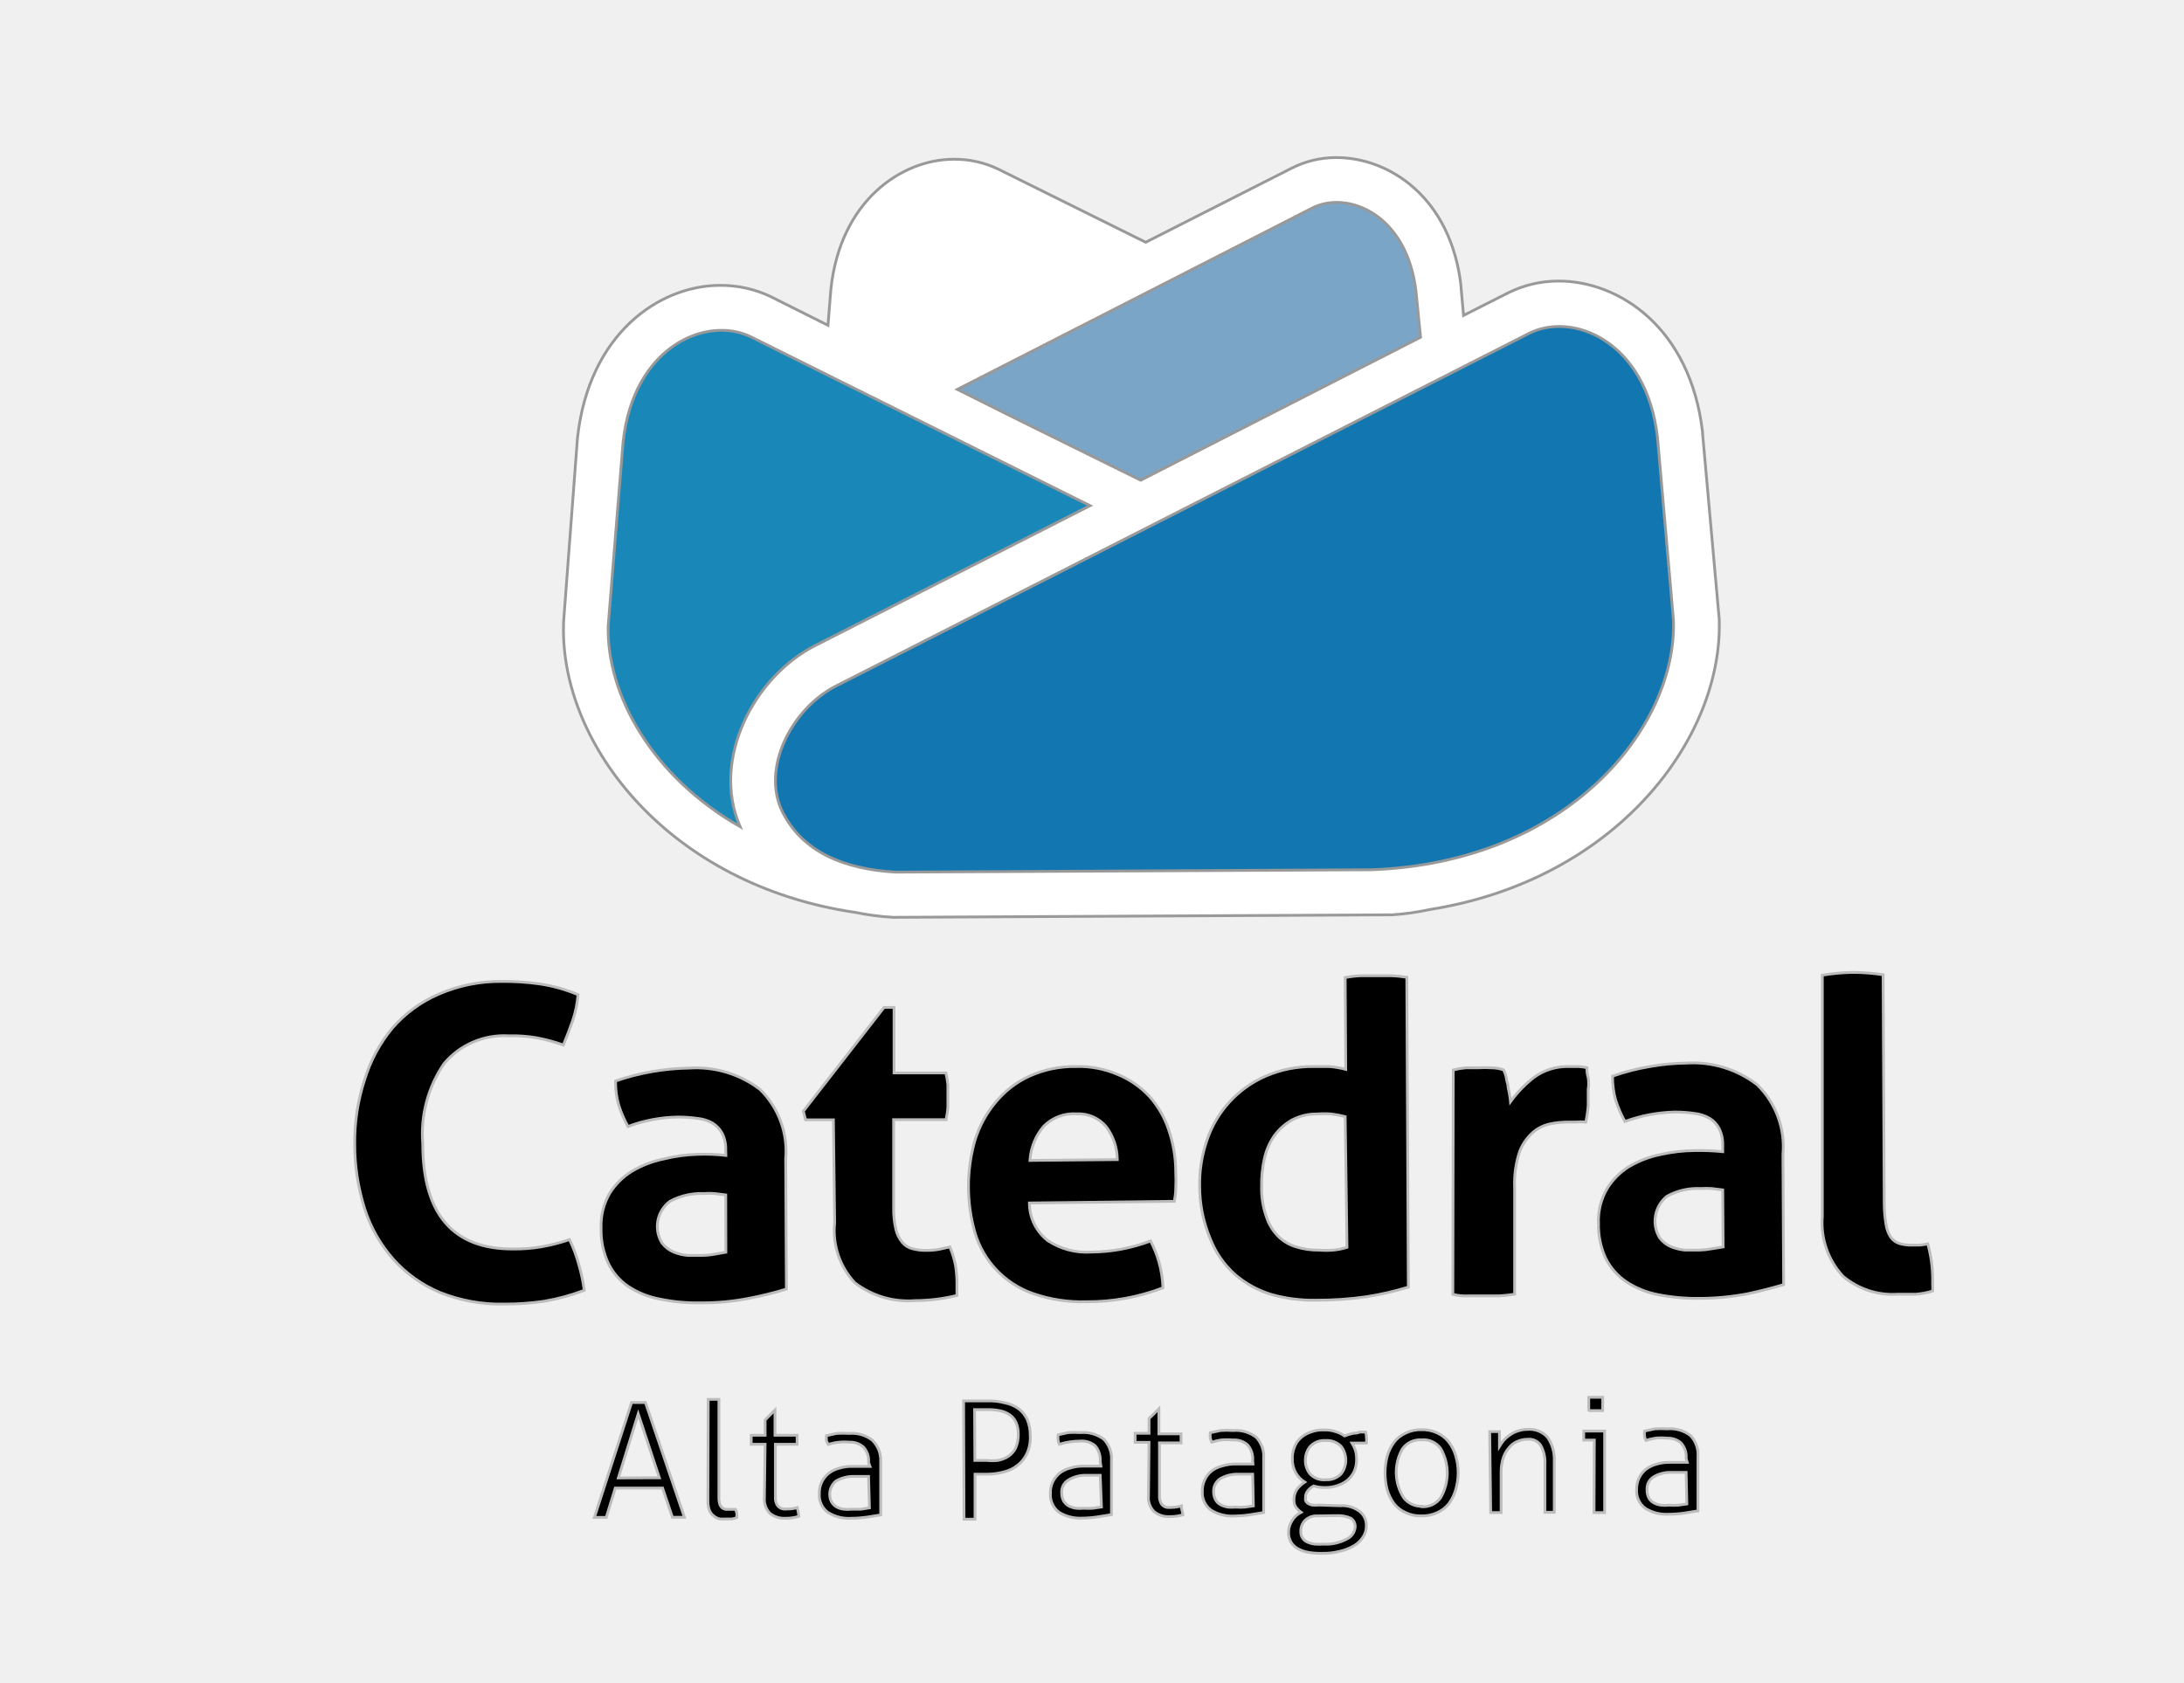
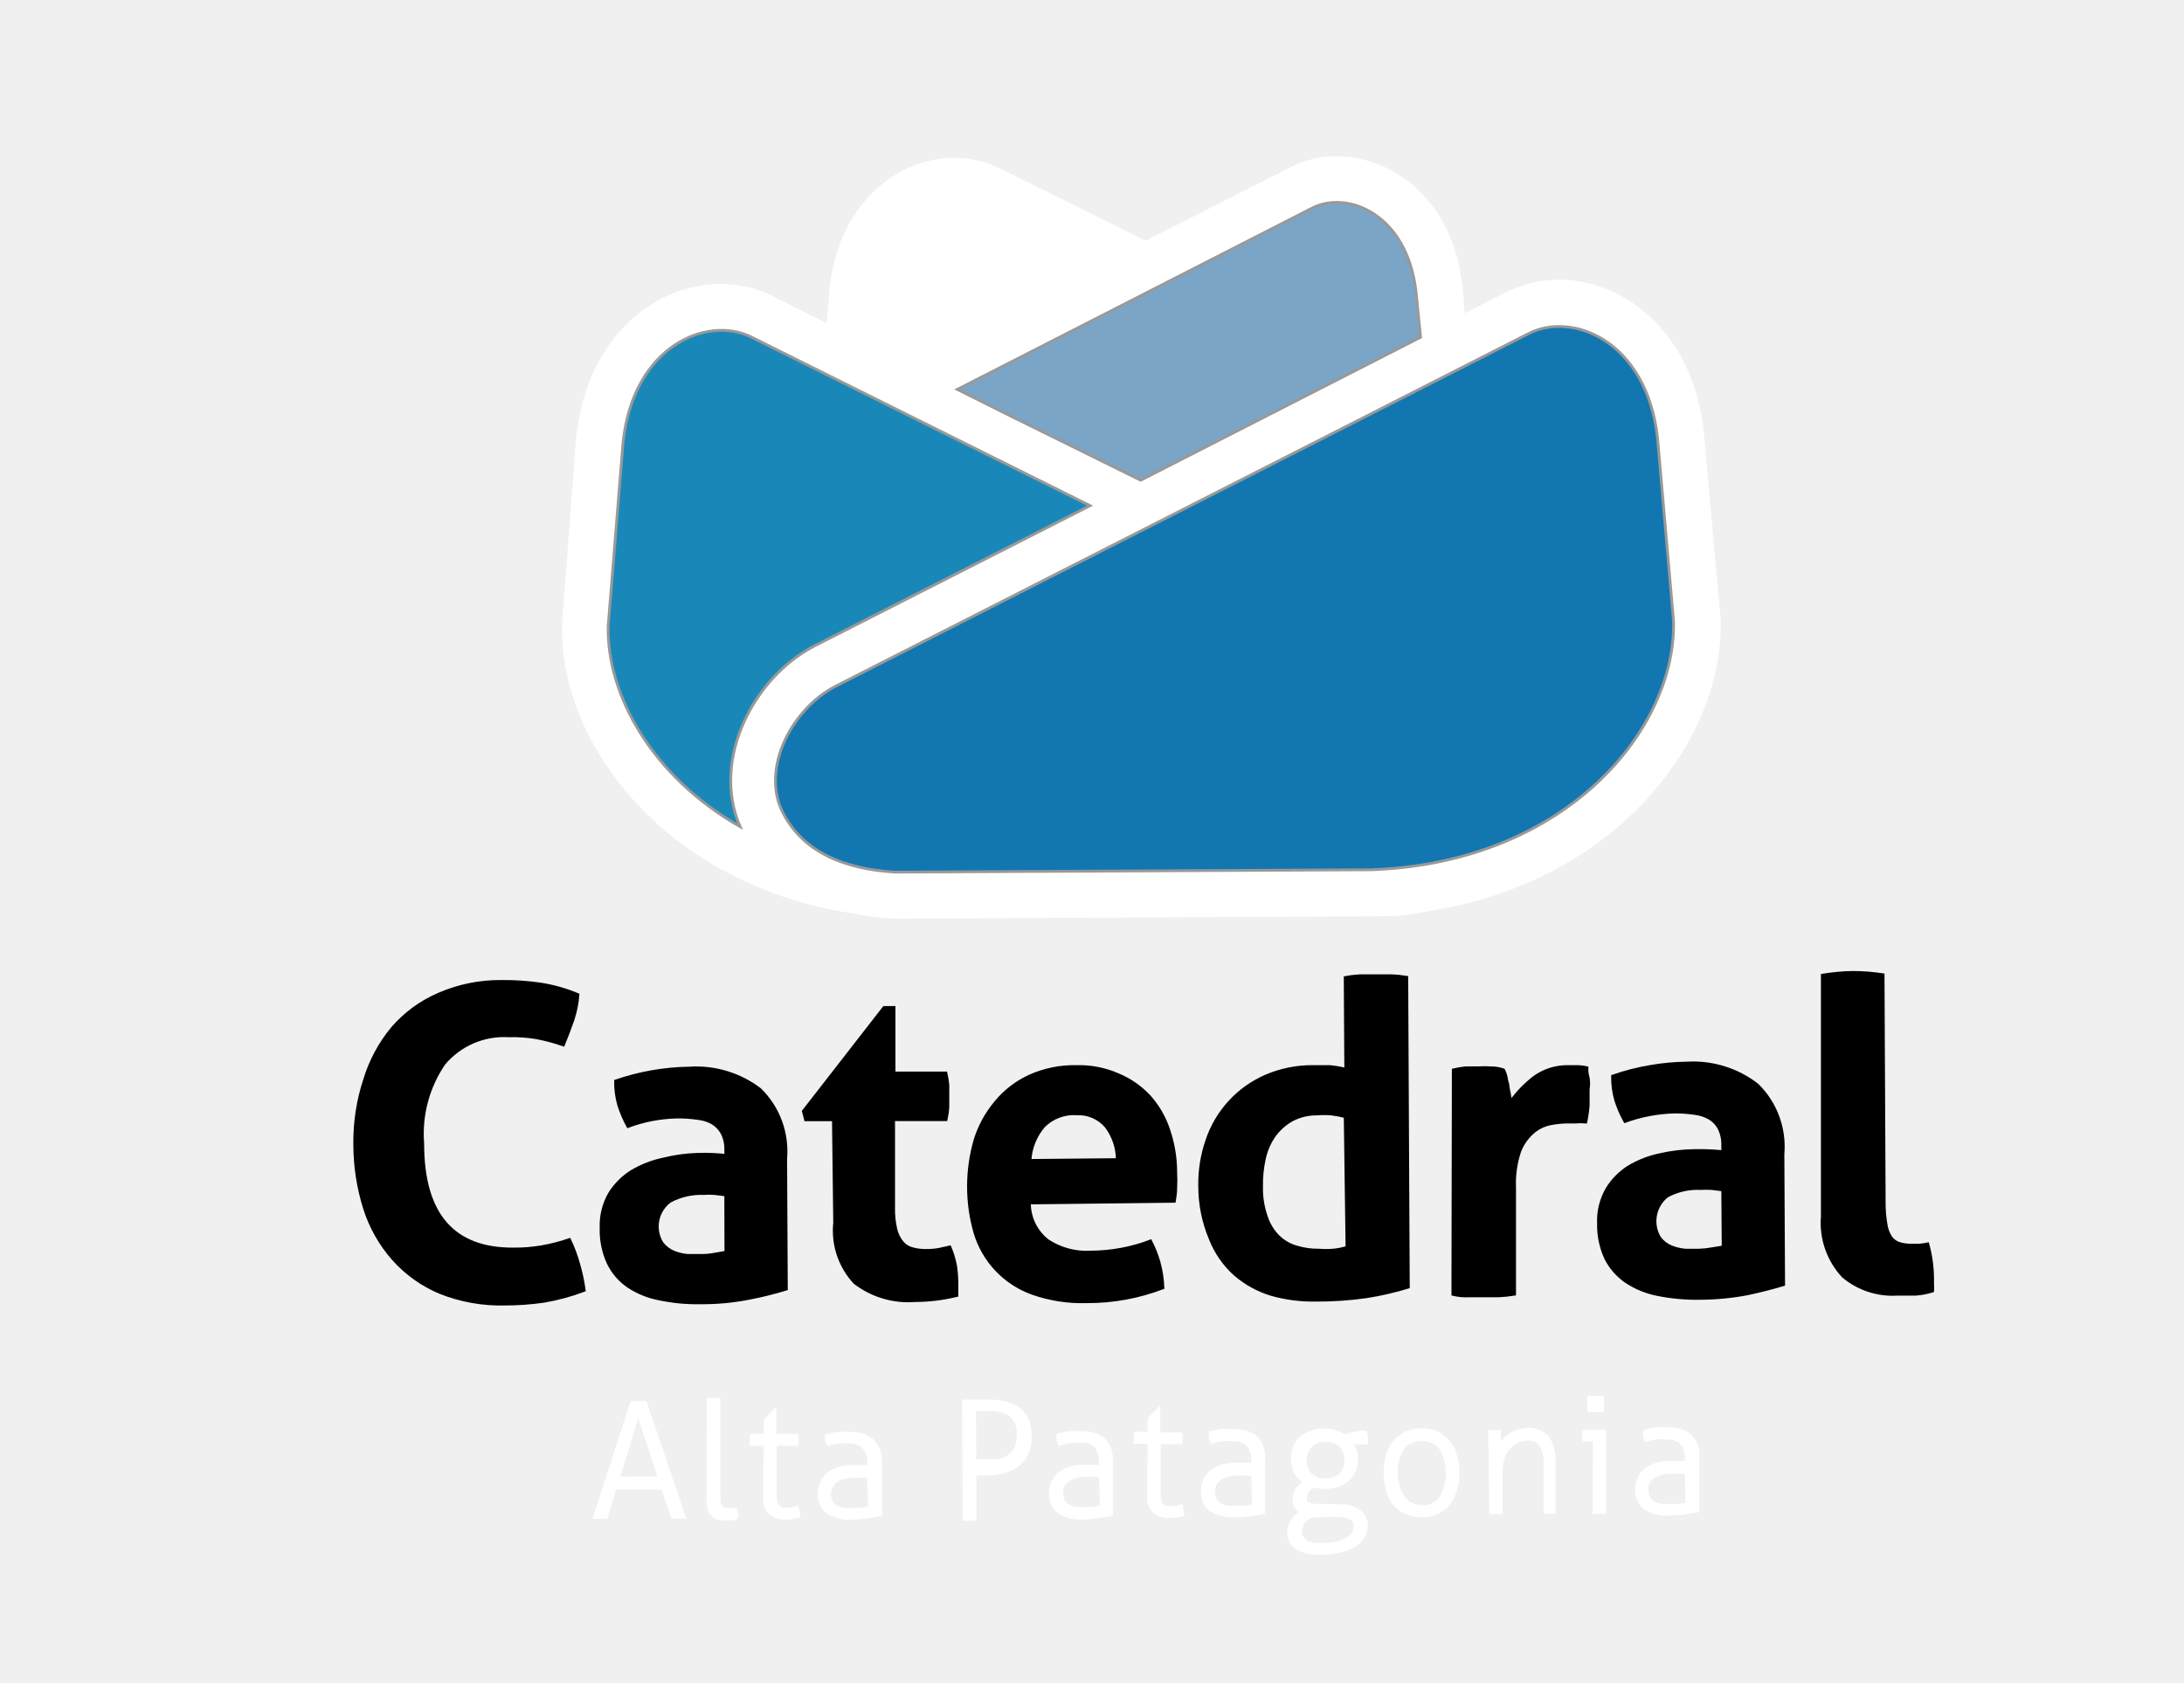
<svg xmlns="http://www.w3.org/2000/svg" id="Capa_1" data-name="Capa 1" viewBox="0 0 157 121">
  <defs>
-     <style>.cls-1{stroke:#bcbcbc;}.cls-1,.cls-2,.cls-3,.cls-4,.cls-5{stroke-miterlimit:10;stroke-width:0.2px;}.cls-2{fill:#fff;}.cls-2,.cls-3,.cls-4,.cls-5{stroke:#999;}.cls-3{fill:#1988b9;}.cls-4{fill:#1277b0;}.cls-5{fill:#7ba5c7;}</style>
+     <style>.cls-1{stroke:#000;}.cls-1,.cls-2,.cls-3,.cls-4,.cls-5{stroke-miterlimit:10;stroke-width:0.2px;}.cls-2{fill:#fff;stroke:#fff;}.cls-3{fill:#1988b9;}.cls-3,.cls-4,.cls-5{stroke:#999;}.cls-4{fill:#1277b0;}.cls-5{fill:#7ba5c7;}</style>
  </defs>
  <path class="cls-1" d="M40.94,89.13a10.53,10.53,0,0,1,.67,1.8A12.7,12.7,0,0,1,42,92.78a15.46,15.46,0,0,1-2.91.79,20,20,0,0,1-2.79.2,11.8,11.8,0,0,1-4.66-.83,9.31,9.31,0,0,1-3.36-2.39,10.11,10.11,0,0,1-2.07-3.65,15.37,15.37,0,0,1-.71-4.62,14.32,14.32,0,0,1,.71-4.64,10.67,10.67,0,0,1,2-3.72,9.2,9.2,0,0,1,3.34-2.44,11,11,0,0,1,4.49-.91,18.33,18.33,0,0,1,2.77.18,11.41,11.41,0,0,1,2.74.77,7.62,7.62,0,0,1-.37,1.83c-.2.58-.43,1.18-.68,1.79a13.11,13.11,0,0,0-1.93-.52,10.3,10.3,0,0,0-2-.14,5.64,5.64,0,0,0-4.65,2,8.94,8.94,0,0,0-1.53,5.75q0,7.62,6.53,7.58a11.46,11.46,0,0,0,2-.16A13,13,0,0,0,40.94,89.13Z" />
  <path class="cls-1" d="M52.17,82.71a2.53,2.53,0,0,0-.25-1.21,2,2,0,0,0-.69-.74,2.73,2.73,0,0,0-1.08-.34,9.73,9.73,0,0,0-1.43-.1,10.72,10.72,0,0,0-3.58.68,8.62,8.62,0,0,1-.66-1.53,6,6,0,0,1-.23-1.74,17,17,0,0,1,5.3-.93,7.56,7.56,0,0,1,5.08,1.53,6.23,6.23,0,0,1,1.85,5l.05,9.36a25.79,25.79,0,0,1-2.66.66,17.25,17.25,0,0,1-3.51.33,13,13,0,0,1-2.92-.27,6.1,6.1,0,0,1-2.29-.92,4.27,4.27,0,0,1-1.42-1.65,5.62,5.62,0,0,1-.52-2.52,4.63,4.63,0,0,1,.62-2.52,5,5,0,0,1,1.59-1.58,7.39,7.39,0,0,1,2.27-.88A11.56,11.56,0,0,1,50.18,83a13.73,13.73,0,0,1,2,.08Zm0,3.21-.81-.1a5.21,5.21,0,0,0-.79,0,4.7,4.7,0,0,0-2.41.56,2.26,2.26,0,0,0-.57,3,2.06,2.06,0,0,0,.84.65,3.53,3.53,0,0,0,1,.24h1a5.09,5.09,0,0,0,.95-.09l.8-.14Z" />
  <path class="cls-1" d="M59.91,80.52h-2l-.16-.62,5.8-7.46h.72l0,4.71H68a7.74,7.74,0,0,1,.14.84V79.6a5.68,5.68,0,0,1-.13.91l-3.77,0,0,6.33a6.23,6.23,0,0,0,.16,1.55,2.3,2.3,0,0,0,.46.94,1.38,1.38,0,0,0,.74.46,3.55,3.55,0,0,0,1,.12,4.84,4.84,0,0,0,.92-.08l.76-.17A6.41,6.41,0,0,1,68.69,91a8.77,8.77,0,0,1,.1,1.15v1a12.92,12.92,0,0,1-3,.37,6.34,6.34,0,0,1-4.34-1.28A5.49,5.49,0,0,1,60,87.92Z" />
  <path class="cls-1" d="M74,86.5a3.43,3.43,0,0,0,1.31,2.7,5.08,5.08,0,0,0,3.13.83,12.2,12.2,0,0,0,4.27-.8,8.1,8.1,0,0,1,.6,1.5,7.92,7.92,0,0,1,.29,1.87,15.07,15.07,0,0,1-5.48,1,10.76,10.76,0,0,1-3.9-.6,6.64,6.64,0,0,1-4.13-4.35,12.07,12.07,0,0,1,0-6.67,7.84,7.84,0,0,1,1.48-2.72A6.81,6.81,0,0,1,74,77.38a7.83,7.83,0,0,1,3.37-.69,7,7,0,0,1,3,.58,6.48,6.48,0,0,1,2.26,1.57,6.8,6.8,0,0,1,1.4,2.45,9.43,9.43,0,0,1,.49,3,11.41,11.41,0,0,1,0,1.17c0,.31-.05.61-.1.92Zm6.32-3.12A4,4,0,0,0,79.51,81a2.6,2.6,0,0,0-2.1-.91,3.06,3.06,0,0,0-2.37.88,4.16,4.16,0,0,0-1,2.47Z" />
  <path class="cls-1" d="M96.7,70.29a8.06,8.06,0,0,1,1.1-.13H100a8.64,8.64,0,0,1,1.13.11l.11,22.28a21.81,21.81,0,0,1-3,.69,24.92,24.92,0,0,1-3.66.25,11.07,11.07,0,0,1-3.18-.41,7.26,7.26,0,0,1-2.6-1.42A6.76,6.76,0,0,1,87,89.07a9.72,9.72,0,0,1-.76-3.76A9.56,9.56,0,0,1,86.76,82,7.7,7.7,0,0,1,91,77.37a8.42,8.42,0,0,1,3.39-.68h1.17a6.61,6.61,0,0,1,1.18.2Zm0,10a7.18,7.18,0,0,0-1-.19,6.3,6.3,0,0,0-1,0,3.78,3.78,0,0,0-1.8.42,3.92,3.92,0,0,0-1.29,1.14,4.56,4.56,0,0,0-.72,1.66,8.5,8.5,0,0,0-.2,2,6.11,6.11,0,0,0,.34,2.16,3.57,3.57,0,0,0,.86,1.42,3.06,3.06,0,0,0,1.3.76,5.33,5.33,0,0,0,1.64.23,6.15,6.15,0,0,0,1,0,4.65,4.65,0,0,0,1-.2Z" />
  <path class="cls-1" d="M104.47,76.93a6.61,6.61,0,0,1,.89-.15h.92a6.91,6.91,0,0,1,.91,0,2.74,2.74,0,0,1,.9.15,2.54,2.54,0,0,1,.17.46,4.15,4.15,0,0,0,.14.62c0,.22.08.44.11.66s.07.4.08.54a8.65,8.65,0,0,1,1.68-1.74,4.06,4.06,0,0,1,2.5-.78h.71a4.11,4.11,0,0,1,.6.08,2.12,2.12,0,0,0,.09.72,2.62,2.62,0,0,1,0,.84v1.16a9.47,9.47,0,0,1-.17,1.19,4.82,4.82,0,0,0-.76,0h-.51a6.64,6.64,0,0,0-1.18.11,2.76,2.76,0,0,0-1.3.59,3.5,3.5,0,0,0-1,1.4,7.19,7.19,0,0,0-.37,2.6l0,7.68a10.83,10.83,0,0,1-1.13.12h-2.17a3.8,3.8,0,0,1-1.14-.11Z" />
  <path class="cls-1" d="M123.84,82.36a2.58,2.58,0,0,0-.26-1.22,1.8,1.8,0,0,0-.69-.73,2.75,2.75,0,0,0-1.08-.35,9.69,9.69,0,0,0-1.42-.1,11.19,11.19,0,0,0-3.58.68,8.52,8.52,0,0,1-.66-1.52,6,6,0,0,1-.23-1.74,16.2,16.2,0,0,1,2.74-.7,16,16,0,0,1,2.59-.24A7.53,7.53,0,0,1,126.32,78a6.22,6.22,0,0,1,1.85,5l.05,9.37c-.73.22-1.61.45-2.59.66a18.9,18.9,0,0,1-3.52.33,14.3,14.3,0,0,1-2.92-.27,6.26,6.26,0,0,1-2.29-.93,4.42,4.42,0,0,1-1.47-1.68,5.68,5.68,0,0,1-.52-2.51,4.55,4.55,0,0,1,.63-2.52,4.85,4.85,0,0,1,1.54-1.55,7.24,7.24,0,0,1,2.27-.88,11.6,11.6,0,0,1,2.49-.29,17.49,17.49,0,0,1,2,.08Zm0,3.2-.8-.1a6.91,6.91,0,0,0-.79,0,4.58,4.58,0,0,0-2.41.55,2.3,2.3,0,0,0-.53,3,2,2,0,0,0,.83.64,3.6,3.6,0,0,0,1,.24h1a5.88,5.88,0,0,0,.93-.1l.8-.13Z" />
  <path class="cls-1" d="M131,70.12a14.62,14.62,0,0,1,2.19-.2,14.45,14.45,0,0,1,2.18.17l.08,16.39a9.12,9.12,0,0,0,.13,1.56,2.24,2.24,0,0,0,.34.92,1.2,1.2,0,0,0,.61.45,3,3,0,0,0,.94.12H138a5.4,5.4,0,0,0,.58-.09,9.46,9.46,0,0,1,.35,2.48v.46a2.26,2.26,0,0,1,0,.45,5.5,5.5,0,0,1-1.21.23H136.4a5.52,5.52,0,0,1-3.9-1.28A5.63,5.63,0,0,1,131,87.47Z" />
-   <path class="cls-1" d="M45.4,100.85h1l2.8,8.25h-.86l-.71-2.1h-3.4l-.65,2.11h-.85Zm2,5.41-1.52-4.6-1.43,4.61Z" />
-   <path class="cls-1" d="M50.91,100.62h.77l0,7.11a1.37,1.37,0,0,0,.07.45.58.58,0,0,0,.18.25.62.62,0,0,0,.22.1h.73a1.49,1.49,0,0,1,.09.3v.29a1.36,1.36,0,0,1-.36.1h-.36a4.17,4.17,0,0,1-.5,0,1,1,0,0,1-.42-.2,1,1,0,0,1-.32-.39,1.82,1.82,0,0,1-.12-.65Z" />
-   <path class="cls-1" d="M55,103.85H54v-.65h1v-1.1l.71-.71h0v1.81h1.59v.65H55.74l0,3.82a1,1,0,0,0,.08.45.63.63,0,0,0,.2.26.61.61,0,0,0,.27.12,1.13,1.13,0,0,0,.32,0,2,2,0,0,0,.7-.1,3.5,3.5,0,0,1,.12.63,3.1,3.1,0,0,1-1,.14,1.63,1.63,0,0,1-1.08-.35,1.45,1.45,0,0,1-.4-1.14Z" />
-   <path class="cls-1" d="M62.44,105.16a1.45,1.45,0,0,0-.37-1.11,1.4,1.4,0,0,0-1-.35,3.75,3.75,0,0,0-1.52.16,1.23,1.23,0,0,1-.14-.25,2.41,2.41,0,0,1,0-.38l.74-.16a6.61,6.61,0,0,1,.89,0,2.4,2.4,0,0,1,1.66.48,2,2,0,0,1,.61,1.49l0,3.89-1,.16a8.11,8.11,0,0,1-1.09.08,2.84,2.84,0,0,1-1.69-.41,1.53,1.53,0,0,1-.63-1.38,1.73,1.73,0,0,1,.18-.83,1.79,1.79,0,0,1,.49-.61,2.07,2.07,0,0,1,.76-.37,3.16,3.16,0,0,1,1-.13h1.21Zm0,1-.48,0h-.56a2.47,2.47,0,0,0-1.3.33,1.22,1.22,0,0,0-.31,1.53,1,1,0,0,0,.37.35,1.5,1.5,0,0,0,.51.15,2.53,2.53,0,0,0,.55,0c.22,0,.45,0,.67,0l.61-.1Z" />
-   <path class="cls-1" d="M69.27,100.73H71a4.2,4.2,0,0,1,1.22.14,2.58,2.58,0,0,1,1,.42,2.1,2.1,0,0,1,.62.77,2.88,2.88,0,0,1,.22,1.16,2.67,2.67,0,0,1-.24,1.3,2.19,2.19,0,0,1-.67.84,2.46,2.46,0,0,1-1,.48A4.57,4.57,0,0,1,71,106h-.91v3.24h-.79Zm.81,4.28h.85a3.66,3.66,0,0,0,.81,0,2.08,2.08,0,0,0,.74-.29,1.53,1.53,0,0,0,.53-.6,2.28,2.28,0,0,0,.19-1,2,2,0,0,0-.16-.84,1.37,1.37,0,0,0-.44-.54,1.86,1.86,0,0,0-.71-.3,4,4,0,0,0-.92-.08h-.91Z" />
-   <path class="cls-1" d="M79.09,105.08a1.56,1.56,0,0,0-.36-1.12,1.48,1.48,0,0,0-1.07-.34,5.17,5.17,0,0,0-1.51.23.86.86,0,0,1-.09-.3,1.61,1.61,0,0,1,0-.38l.73-.16a6.61,6.61,0,0,1,.89,0,2.44,2.44,0,0,1,1.67.48,2,2,0,0,1,.55,1.53l0,3.89-1,.16a7.88,7.88,0,0,1-1.09.09,2.91,2.91,0,0,1-1.68-.42,1.57,1.57,0,0,1-.62-1.37,1.74,1.74,0,0,1,.18-.84,1.91,1.91,0,0,1,.49-.61,2.08,2.08,0,0,1,.75-.36,3.16,3.16,0,0,1,1-.14h1.21Zm0,1h-1a2.36,2.36,0,0,0-1.29.34,1,1,0,0,0-.48.92,1.2,1.2,0,0,0,.15.61,1.07,1.07,0,0,0,.38.35,1.8,1.8,0,0,0,.5.15,2.62,2.62,0,0,0,.56,0,4.85,4.85,0,0,0,.66,0l.61-.09Z" />
-   <path class="cls-1" d="M82.6,103.71h-1v-.65h1V102l.71-.7h0v1.8H84.9v.65H83.35l0,3.81a1,1,0,0,0,.08.45.51.51,0,0,0,.19.26.53.53,0,0,0,.29.12,1.61,1.61,0,0,0,.31,0,2.38,2.38,0,0,0,.7-.11c0,.21.09.42.12.64a3.2,3.2,0,0,1-1,.13,1.59,1.59,0,0,1-1.07-.35,1.41,1.41,0,0,1-.41-1.14Z" />
-   <path class="cls-1" d="M90.05,105a1.5,1.5,0,0,0-.37-1.11,1.44,1.44,0,0,0-1.05-.35,4.83,4.83,0,0,0-.85,0,4.07,4.07,0,0,0-.67.16,1.82,1.82,0,0,1-.11-.3,2.41,2.41,0,0,1,0-.38l.74-.16a6.76,6.76,0,0,1,.9,0,2.42,2.42,0,0,1,1.66.48,2,2,0,0,1,.54,1.53l0,3.89-1,.16a8,8,0,0,1-1.09.09,2.92,2.92,0,0,1-1.69-.42,1.55,1.55,0,0,1-.63-1.37,1.83,1.83,0,0,1,.18-.83,1.73,1.73,0,0,1,.49-.62,2.05,2.05,0,0,1,.76-.36,3.21,3.21,0,0,1,1-.14h1.21Zm0,1H89a2.44,2.44,0,0,0-1.29.33,1.07,1.07,0,0,0-.47.92,1.25,1.25,0,0,0,.15.61.86.86,0,0,0,.38.35,1.82,1.82,0,0,0,.5.16,3.35,3.35,0,0,0,.55,0,5,5,0,0,0,.67,0l.61-.09Z" />
-   <path class="cls-1" d="M96.33,108.27a2.07,2.07,0,0,1,1.44.43,1.26,1.26,0,0,1,.45,1,1.37,1.37,0,0,1-.23.81,1.87,1.87,0,0,1-.65.63,3.31,3.31,0,0,1-1,.4,4.69,4.69,0,0,1-1.29.15,5,5,0,0,1-1-.07,2.48,2.48,0,0,1-.75-.26,1.35,1.35,0,0,1-.49-.46,1.41,1.41,0,0,1-.18-.73,1.55,1.55,0,0,1,.25-.83,1.63,1.63,0,0,1,.65-.6,1.8,1.8,0,0,1-.37-.36.85.85,0,0,1-.14-.52,1.32,1.32,0,0,1,.2-.75,2.09,2.09,0,0,1,.57-.54,1.93,1.93,0,0,1-.65-.68,2,2,0,0,1-.24-1,2,2,0,0,1,.14-.8,1.59,1.59,0,0,1,.42-.66,2,2,0,0,1,.72-.44,2.42,2.42,0,0,1,1-.17,2.35,2.35,0,0,1,.83.12,2.29,2.29,0,0,1,.65.31l.28-.1.38-.1a.84.84,0,0,0,.43-.08h.42a1.39,1.39,0,0,1,.06.4,1.7,1.7,0,0,1,0,.39H97.19a2.65,2.65,0,0,1,.25.54,2.49,2.49,0,0,1,.08.61,2.14,2.14,0,0,1-.16.87,1.89,1.89,0,0,1-.48.64,2.14,2.14,0,0,1-.71.39,2.57,2.57,0,0,1-.87.15,2.85,2.85,0,0,1-.87-.11,1.3,1.3,0,0,0-.45.39.71.71,0,0,0-.13.43.81.81,0,0,0,0,.22.52.52,0,0,0,.14.19,1.3,1.3,0,0,0,.32.14,2.09,2.09,0,0,0,.5,0ZM94.7,109a1.17,1.17,0,0,0-.87.31,1.1,1.1,0,0,0-.32.83.82.82,0,0,0,.13.46.79.79,0,0,0,.36.29,1.82,1.82,0,0,0,.52.14,4.42,4.42,0,0,0,.63,0,3.13,3.13,0,0,0,1.67-.37,1.05,1.05,0,0,0,.6-.87.71.71,0,0,0-.31-.62,2.2,2.2,0,0,0-1-.19Zm-.86-4a1.48,1.48,0,0,0,.35,1,1.35,1.35,0,0,0,1.11.4,1.41,1.41,0,0,0,1.1-.41,1.62,1.62,0,0,0,0-2,1.43,1.43,0,0,0-1.11-.41,1.38,1.38,0,0,0-1.1.42A1.52,1.52,0,0,0,93.84,104.93Z" />
-   <path class="cls-1" d="M102.2,109a2.48,2.48,0,0,1-1.14-.23,2.19,2.19,0,0,1-.84-.64,3.37,3.37,0,0,1-.5-1,4.84,4.84,0,0,1,0-2.42,3.17,3.17,0,0,1,.49-1,2.14,2.14,0,0,1,.83-.66,2.47,2.47,0,0,1,1.14-.25,2.53,2.53,0,0,1,1.15.24,2.18,2.18,0,0,1,.82.65,3,3,0,0,1,.5,1,4.3,4.3,0,0,1,0,2.41,3.25,3.25,0,0,1-.48,1,2.26,2.26,0,0,1-.82.65A2.53,2.53,0,0,1,102.2,109Zm0-.66a1.54,1.54,0,0,0,1.37-.66,3.53,3.53,0,0,0,0-3.52,1.53,1.53,0,0,0-1.38-.63,1.57,1.57,0,0,0-1.37.64,3.4,3.4,0,0,0,.09,3.53A1.6,1.6,0,0,0,102.2,108.31Z" />
-   <path class="cls-1" d="M107.09,102.94h.7V104a4.15,4.15,0,0,1,.3-.43,2.32,2.32,0,0,1,.44-.38,1.92,1.92,0,0,1,.57-.29,2.06,2.06,0,0,1,.7-.12,1.74,1.74,0,0,1,1.45.57,2.77,2.77,0,0,1,.48,1.7l0,3.69h-.67v-3.43a2.49,2.49,0,0,0-.32-1.41,1,1,0,0,0-.91-.41,1.9,1.9,0,0,0-.77.16,1.52,1.52,0,0,0-.6.47,2,2,0,0,0-.41.75,3.28,3.28,0,0,0-.14,1v2.89h-.75Z" />
-   <path class="cls-1" d="M114.61,103.55h-.76a.38.38,0,0,1,0-.15.48.48,0,0,1,0-.17.54.54,0,0,1,0-.18.76.76,0,0,1,0-.15h1.5l0,5.86h-.76Zm-.4-2.08v-1h1v.22a1,1,0,0,1,0,.24,2.17,2.17,0,0,1,0,.26v.24h-1Z" />
-   <path class="cls-1" d="M121.21,104.87a1.48,1.48,0,0,0-.37-1.12,1.44,1.44,0,0,0-1-.34,3.93,3.93,0,0,0-.84,0,5.17,5.17,0,0,0-.68.16,1,1,0,0,1-.1-.29,1.63,1.63,0,0,1,0-.38l.74-.16a6.76,6.76,0,0,1,.9,0,2.41,2.41,0,0,1,1.66.48,2,2,0,0,1,.54,1.53l0,3.89-1,.16a8,8,0,0,1-1.09.08,2.88,2.88,0,0,1-1.69-.42,1.55,1.55,0,0,1-.63-1.37,2,2,0,0,1,.18-.83,1.81,1.81,0,0,1,.49-.61,2.24,2.24,0,0,1,.76-.37,3.2,3.2,0,0,1,1-.13h1.21Zm0,1h-1.06a2.35,2.35,0,0,0-1.29.33,1,1,0,0,0-.46.92,1.19,1.19,0,0,0,.14.61.92.92,0,0,0,.38.35,1.5,1.5,0,0,0,.51.15,2.53,2.53,0,0,0,.55,0,5,5,0,0,0,.67,0l.61-.09Z" />
+   <path class="cls-2" d="M45.4,100.85h1l2.8,8.25h-.86l-.71-2.1h-3.4l-.65,2.11h-.85Zm2,5.41-1.52-4.6-1.43,4.61Z" />
+   <path class="cls-2" d="M50.91,100.62h.77l0,7.11a1.37,1.37,0,0,0,.07.45.58.58,0,0,0,.18.25.62.62,0,0,0,.22.1h.73a1.49,1.49,0,0,1,.09.3v.29a1.36,1.36,0,0,1-.36.1h-.36a4.17,4.17,0,0,1-.5,0,1,1,0,0,1-.42-.2,1,1,0,0,1-.32-.39,1.82,1.82,0,0,1-.12-.65Z" />
+   <path class="cls-2" d="M55,103.85H54v-.65h1v-1.1l.71-.71h0v1.81h1.59v.65H55.74l0,3.82a1,1,0,0,0,.08.45.63.63,0,0,0,.2.26.61.61,0,0,0,.27.12,1.13,1.13,0,0,0,.32,0,2,2,0,0,0,.7-.1,3.5,3.5,0,0,1,.12.63,3.1,3.1,0,0,1-1,.14,1.63,1.63,0,0,1-1.08-.35,1.45,1.45,0,0,1-.4-1.14Z" />
+   <path class="cls-2" d="M62.44,105.16a1.45,1.45,0,0,0-.37-1.11,1.4,1.4,0,0,0-1-.35,3.75,3.75,0,0,0-1.52.16,1.23,1.23,0,0,1-.14-.25,2.41,2.41,0,0,1,0-.38l.74-.16a6.61,6.61,0,0,1,.89,0,2.4,2.4,0,0,1,1.66.48,2,2,0,0,1,.61,1.49l0,3.89-1,.16a8.11,8.11,0,0,1-1.09.08,2.84,2.84,0,0,1-1.69-.41,1.53,1.53,0,0,1-.63-1.38,1.73,1.73,0,0,1,.18-.83,1.79,1.79,0,0,1,.49-.61,2.07,2.07,0,0,1,.76-.37,3.16,3.16,0,0,1,1-.13h1.21Zm0,1-.48,0h-.56a2.47,2.47,0,0,0-1.3.33,1.22,1.22,0,0,0-.31,1.53,1,1,0,0,0,.37.35,1.5,1.5,0,0,0,.51.15,2.53,2.53,0,0,0,.55,0c.22,0,.45,0,.67,0l.61-.1Z" />
+   <path class="cls-2" d="M69.27,100.73H71a4.2,4.2,0,0,1,1.22.14,2.58,2.58,0,0,1,1,.42,2.1,2.1,0,0,1,.62.77,2.88,2.88,0,0,1,.22,1.16,2.67,2.67,0,0,1-.24,1.3,2.19,2.19,0,0,1-.67.84,2.46,2.46,0,0,1-1,.48A4.57,4.57,0,0,1,71,106h-.91v3.24h-.79Zm.81,4.28h.85a3.66,3.66,0,0,0,.81,0,2.08,2.08,0,0,0,.74-.29,1.53,1.53,0,0,0,.53-.6,2.28,2.28,0,0,0,.19-1,2,2,0,0,0-.16-.84,1.37,1.37,0,0,0-.44-.54,1.86,1.86,0,0,0-.71-.3,4,4,0,0,0-.92-.08h-.91Z" />
+   <path class="cls-2" d="M79.09,105.08a1.56,1.56,0,0,0-.36-1.12,1.48,1.48,0,0,0-1.07-.34,5.17,5.17,0,0,0-1.51.23.86.86,0,0,1-.09-.3,1.61,1.61,0,0,1,0-.38l.73-.16a6.61,6.61,0,0,1,.89,0,2.44,2.44,0,0,1,1.67.48,2,2,0,0,1,.55,1.53l0,3.89-1,.16a7.88,7.88,0,0,1-1.09.09,2.91,2.91,0,0,1-1.68-.42,1.57,1.57,0,0,1-.62-1.37,1.74,1.74,0,0,1,.18-.84,1.91,1.91,0,0,1,.49-.61,2.08,2.08,0,0,1,.75-.36,3.16,3.16,0,0,1,1-.14h1.21Zm0,1h-1a2.36,2.36,0,0,0-1.29.34,1,1,0,0,0-.48.92,1.2,1.2,0,0,0,.15.61,1.07,1.07,0,0,0,.38.35,1.8,1.8,0,0,0,.5.15,2.62,2.62,0,0,0,.56,0,4.85,4.85,0,0,0,.66,0l.61-.09Z" />
+   <path class="cls-2" d="M82.6,103.71h-1v-.65h1V102l.71-.7h0v1.8H84.9v.65H83.35l0,3.81a1,1,0,0,0,.08.45.51.51,0,0,0,.19.26.53.53,0,0,0,.29.12,1.61,1.61,0,0,0,.31,0,2.38,2.38,0,0,0,.7-.11c0,.21.09.42.12.64a3.2,3.2,0,0,1-1,.13,1.59,1.59,0,0,1-1.07-.35,1.41,1.41,0,0,1-.41-1.14Z" />
+   <path class="cls-2" d="M90.05,105a1.5,1.5,0,0,0-.37-1.11,1.44,1.44,0,0,0-1.05-.35,4.83,4.83,0,0,0-.85,0,4.07,4.07,0,0,0-.67.16,1.82,1.82,0,0,1-.11-.3,2.41,2.41,0,0,1,0-.38l.74-.16a6.76,6.76,0,0,1,.9,0,2.42,2.42,0,0,1,1.66.48,2,2,0,0,1,.54,1.53l0,3.89-1,.16a8,8,0,0,1-1.09.09,2.92,2.92,0,0,1-1.69-.42,1.55,1.55,0,0,1-.63-1.37,1.83,1.83,0,0,1,.18-.83,1.73,1.73,0,0,1,.49-.62,2.05,2.05,0,0,1,.76-.36,3.21,3.21,0,0,1,1-.14h1.21Zm0,1H89a2.44,2.44,0,0,0-1.29.33,1.07,1.07,0,0,0-.47.92,1.25,1.25,0,0,0,.15.61.86.86,0,0,0,.38.35,1.82,1.82,0,0,0,.5.16,3.35,3.35,0,0,0,.55,0,5,5,0,0,0,.67,0l.61-.09Z" />
+   <path class="cls-2" d="M96.33,108.27a2.07,2.07,0,0,1,1.44.43,1.26,1.26,0,0,1,.45,1,1.37,1.37,0,0,1-.23.81,1.87,1.87,0,0,1-.65.63,3.31,3.31,0,0,1-1,.4,4.69,4.69,0,0,1-1.29.15,5,5,0,0,1-1-.07,2.48,2.48,0,0,1-.75-.26,1.35,1.35,0,0,1-.49-.46,1.41,1.41,0,0,1-.18-.73,1.55,1.55,0,0,1,.25-.83,1.63,1.63,0,0,1,.65-.6,1.8,1.8,0,0,1-.37-.36.85.85,0,0,1-.14-.52,1.32,1.32,0,0,1,.2-.75,2.09,2.09,0,0,1,.57-.54,1.93,1.93,0,0,1-.65-.68,2,2,0,0,1-.24-1,2,2,0,0,1,.14-.8,1.59,1.59,0,0,1,.42-.66,2,2,0,0,1,.72-.44,2.42,2.42,0,0,1,1-.17,2.35,2.35,0,0,1,.83.12,2.29,2.29,0,0,1,.65.31l.28-.1.38-.1a.84.84,0,0,0,.43-.08h.42a1.39,1.39,0,0,1,.06.4,1.7,1.7,0,0,1,0,.39H97.19a2.65,2.65,0,0,1,.25.54,2.49,2.49,0,0,1,.08.61,2.14,2.14,0,0,1-.16.87,1.89,1.89,0,0,1-.48.64,2.14,2.14,0,0,1-.71.39,2.57,2.57,0,0,1-.87.15,2.85,2.85,0,0,1-.87-.11,1.3,1.3,0,0,0-.45.39.71.71,0,0,0-.13.43.81.81,0,0,0,0,.22.52.52,0,0,0,.14.19,1.3,1.3,0,0,0,.32.14,2.09,2.09,0,0,0,.5,0ZM94.7,109a1.17,1.17,0,0,0-.87.31,1.1,1.1,0,0,0-.32.83.82.82,0,0,0,.13.46.79.79,0,0,0,.36.29,1.82,1.82,0,0,0,.52.14,4.42,4.42,0,0,0,.63,0,3.13,3.13,0,0,0,1.67-.37,1.05,1.05,0,0,0,.6-.87.71.71,0,0,0-.31-.62,2.2,2.2,0,0,0-1-.19Zm-.86-4a1.48,1.48,0,0,0,.35,1,1.35,1.35,0,0,0,1.11.4,1.41,1.41,0,0,0,1.1-.41,1.62,1.62,0,0,0,0-2,1.43,1.43,0,0,0-1.11-.41,1.38,1.38,0,0,0-1.1.42A1.52,1.52,0,0,0,93.84,104.93Z" />
+   <path class="cls-2" d="M102.2,109a2.48,2.48,0,0,1-1.14-.23,2.19,2.19,0,0,1-.84-.64,3.37,3.37,0,0,1-.5-1,4.84,4.84,0,0,1,0-2.42,3.17,3.17,0,0,1,.49-1,2.14,2.14,0,0,1,.83-.66,2.47,2.47,0,0,1,1.14-.25,2.53,2.53,0,0,1,1.15.24,2.18,2.18,0,0,1,.82.65,3,3,0,0,1,.5,1,4.3,4.3,0,0,1,0,2.41,3.25,3.25,0,0,1-.48,1,2.26,2.26,0,0,1-.82.65A2.53,2.53,0,0,1,102.2,109Zm0-.66a1.54,1.54,0,0,0,1.37-.66,3.53,3.53,0,0,0,0-3.52,1.53,1.53,0,0,0-1.38-.63,1.57,1.57,0,0,0-1.37.64,3.4,3.4,0,0,0,.09,3.53A1.6,1.6,0,0,0,102.2,108.31Z" />
+   <path class="cls-2" d="M107.09,102.94h.7V104a4.15,4.15,0,0,1,.3-.43,2.32,2.32,0,0,1,.44-.38,1.92,1.92,0,0,1,.57-.29,2.06,2.06,0,0,1,.7-.12,1.74,1.74,0,0,1,1.45.57,2.77,2.77,0,0,1,.48,1.7l0,3.69h-.67v-3.43a2.49,2.49,0,0,0-.32-1.41,1,1,0,0,0-.91-.41,1.9,1.9,0,0,0-.77.16,1.52,1.52,0,0,0-.6.47,2,2,0,0,0-.41.75,3.28,3.28,0,0,0-.14,1v2.89h-.75Z" />
+   <path class="cls-2" d="M114.61,103.55h-.76a.38.38,0,0,1,0-.15.48.48,0,0,1,0-.17.54.54,0,0,1,0-.18.76.76,0,0,1,0-.15h1.5l0,5.86h-.76Zm-.4-2.08v-1h1v.22a1,1,0,0,1,0,.24,2.17,2.17,0,0,1,0,.26v.24h-1Z" />
+   <path class="cls-2" d="M121.21,104.87a1.48,1.48,0,0,0-.37-1.12,1.44,1.44,0,0,0-1-.34,3.93,3.93,0,0,0-.84,0,5.17,5.17,0,0,0-.68.16,1,1,0,0,1-.1-.29,1.63,1.63,0,0,1,0-.38l.74-.16a6.76,6.76,0,0,1,.9,0,2.41,2.41,0,0,1,1.66.48,2,2,0,0,1,.54,1.53l0,3.89-1,.16a8,8,0,0,1-1.09.08,2.88,2.88,0,0,1-1.69-.42,1.55,1.55,0,0,1-.63-1.37,2,2,0,0,1,.18-.83,1.81,1.81,0,0,1,.49-.61,2.24,2.24,0,0,1,.76-.37,3.2,3.2,0,0,1,1-.13h1.21Zm0,1h-1.06a2.35,2.35,0,0,0-1.29.33,1,1,0,0,0-.46.92,1.19,1.19,0,0,0,.14.61.92.92,0,0,0,.38.35,1.5,1.5,0,0,0,.51.15,2.53,2.53,0,0,0,.55,0,5,5,0,0,0,.67,0l.61-.09Z" />
  <path class="cls-2" d="M122.39,31.16v-.09c-.87-7.5-6-10.88-10.37-10.86a8.08,8.08,0,0,0-3.61.85l-3.2,1.62-.18-2v-.09c-.71-6.38-5.16-9.28-9-9.26a7,7,0,0,0-3.17.76L82.36,17.42,71.78,12.17a7.24,7.24,0,0,0-3.2-.72c-3.79,0-8.18,3-8.85,9.34l-.21,2.6-4.11-2.06a8.31,8.31,0,0,0-3.64-.81c-4.37,0-9.45,3.46-10.26,11l-1,13.25v.19c-.21,8.61,7.59,18.69,21,20.65a18.82,18.82,0,0,0,2.7.35l35.88-.18a18.73,18.73,0,0,0,2.69-.38c13.39-2.12,21.08-12.28,20.81-20.86Z" />
  <path class="cls-3" d="M58.6,46.42,78.36,36.36,54,24.23c-3.16-1.56-8.47.62-9.21,7.57L43.72,45c-.12,5,3.21,10.87,9.48,14.44C51.1,54.59,54.21,48.65,58.6,46.42Z" />
  <path class="cls-4" d="M119.15,31.44,120.3,44.6c.26,7.65-7.53,17.43-21.72,17.94l-34.23.17c-3.7-.22-6.64-1.46-8.08-4.29-1.6-3.14.65-7.49,3.84-9.1L109.86,24C113,22.36,118.35,24.49,119.15,31.44Z" />
  <path class="cls-5" d="M82,34.53l20.12-10.28-.33-3.3c-.65-5.56-4.92-7.27-7.44-6L68.82,28l3.76,1.88Z" />
</svg>
